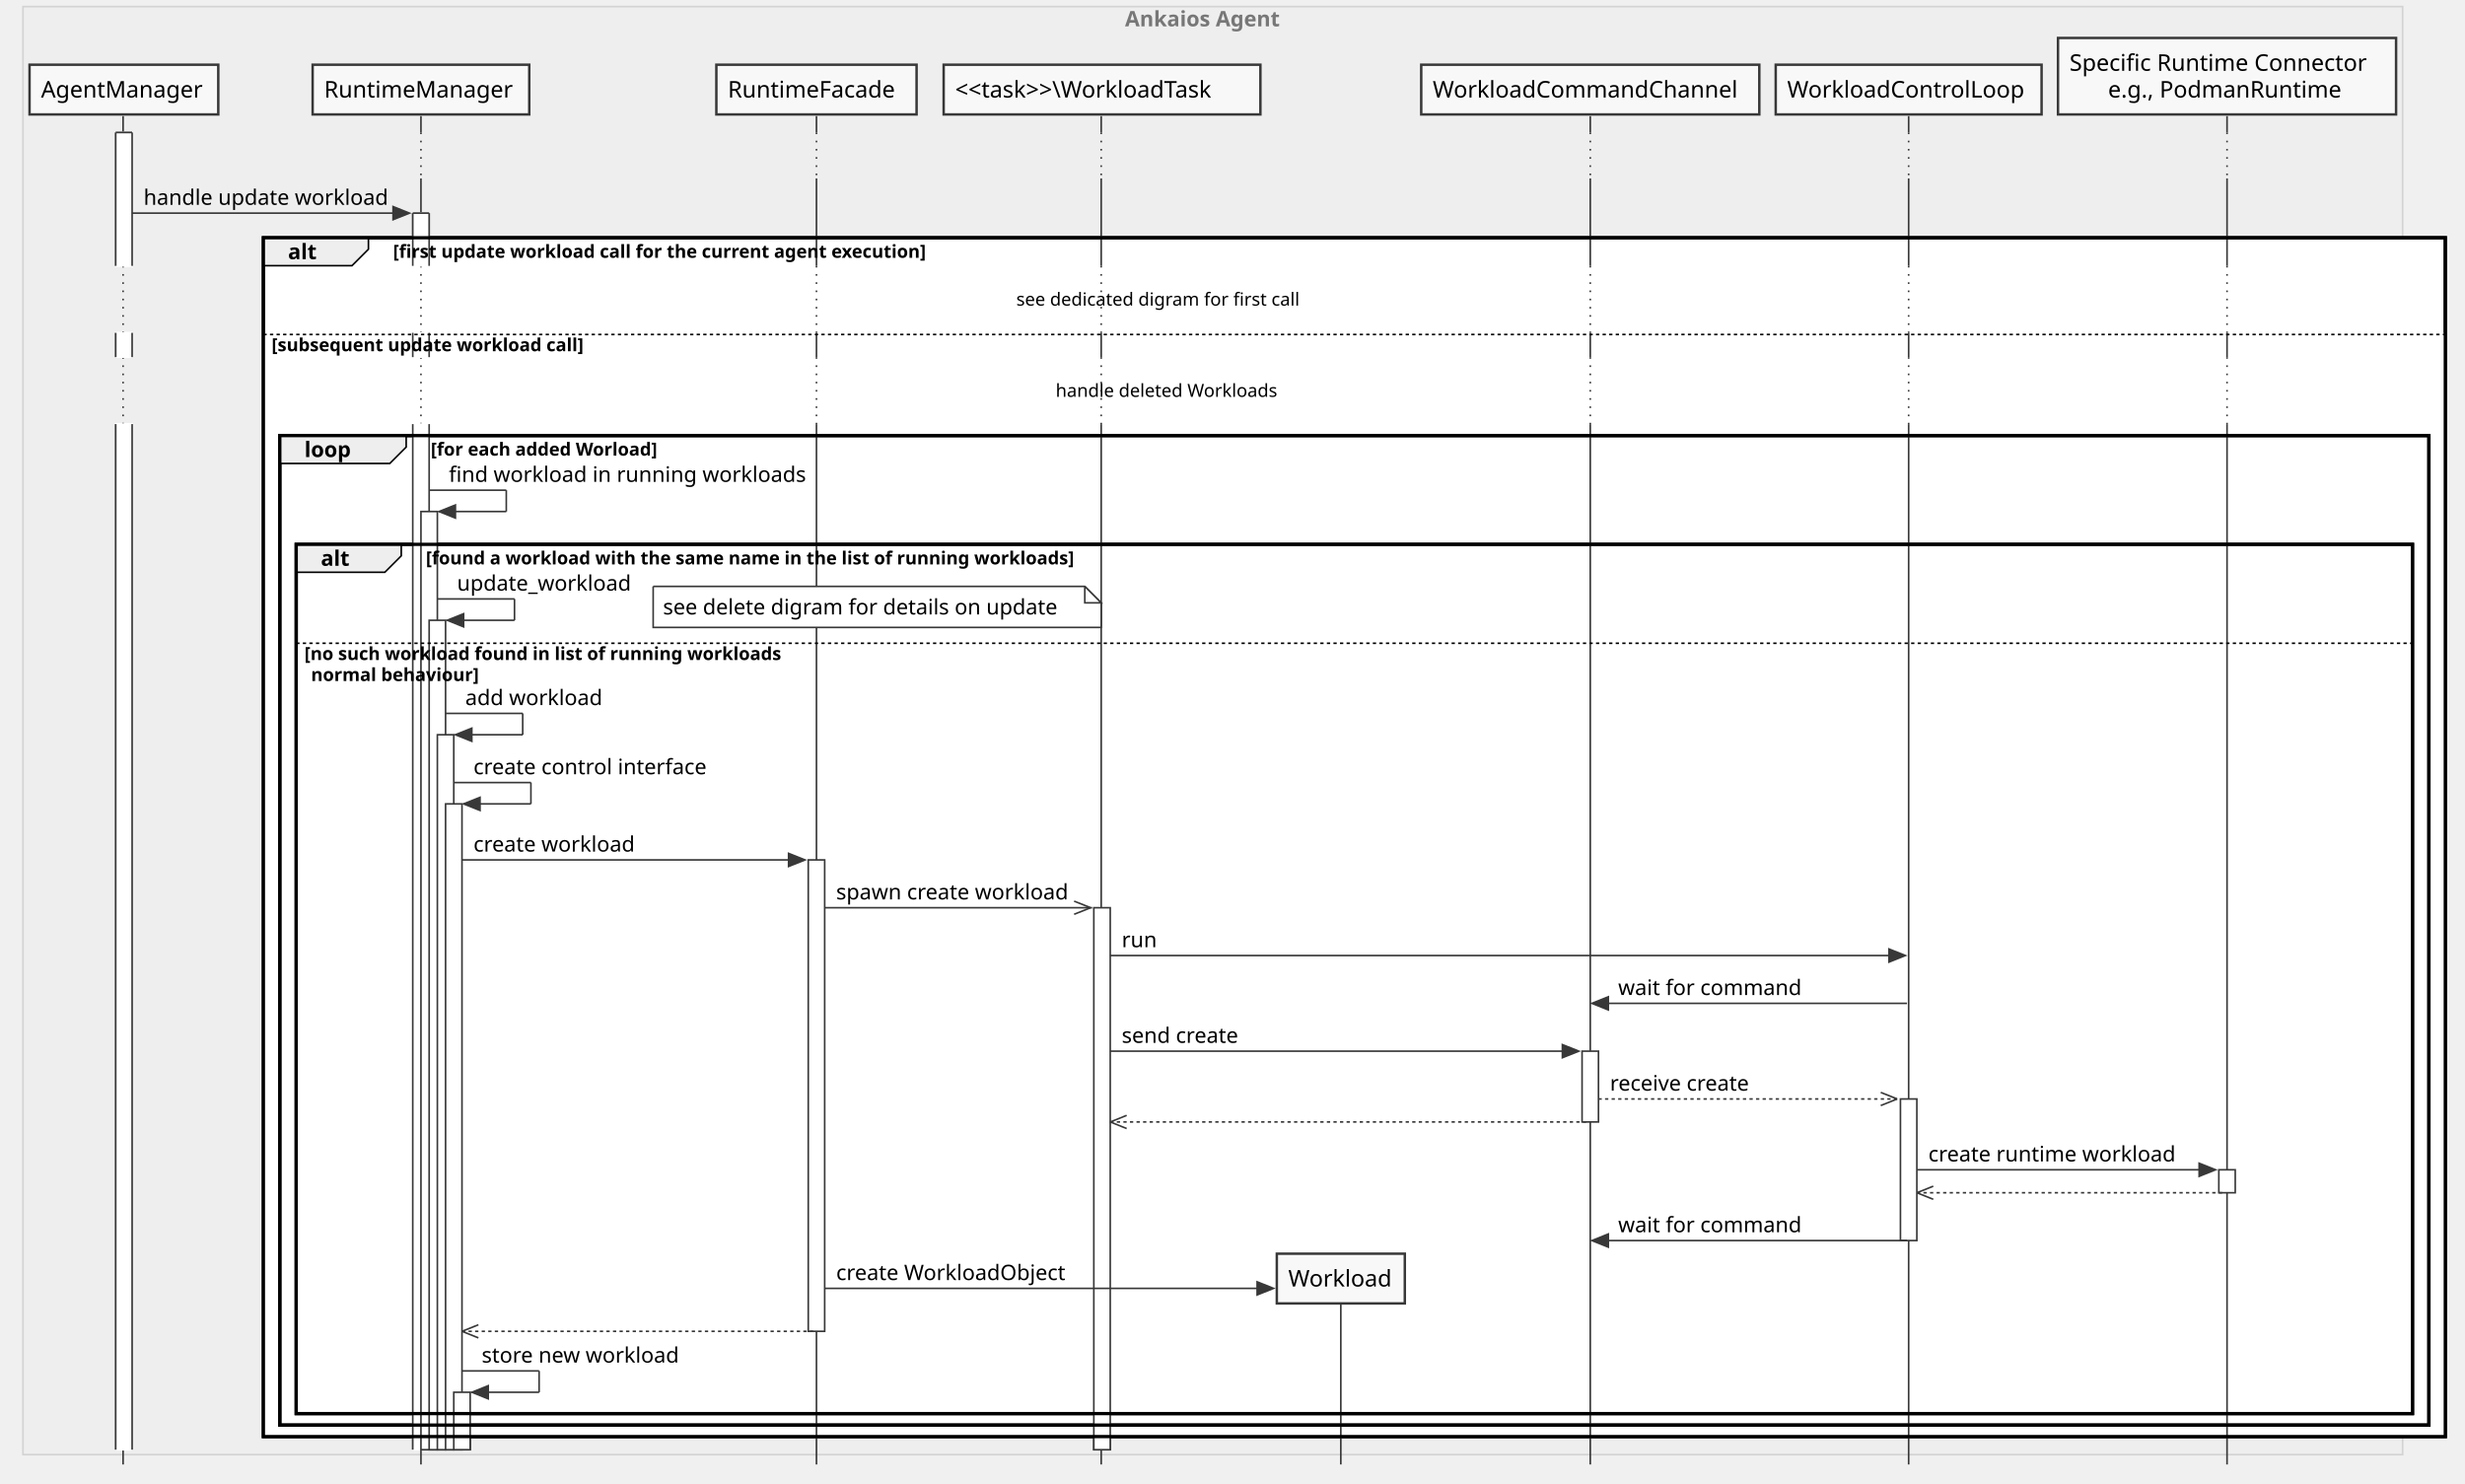
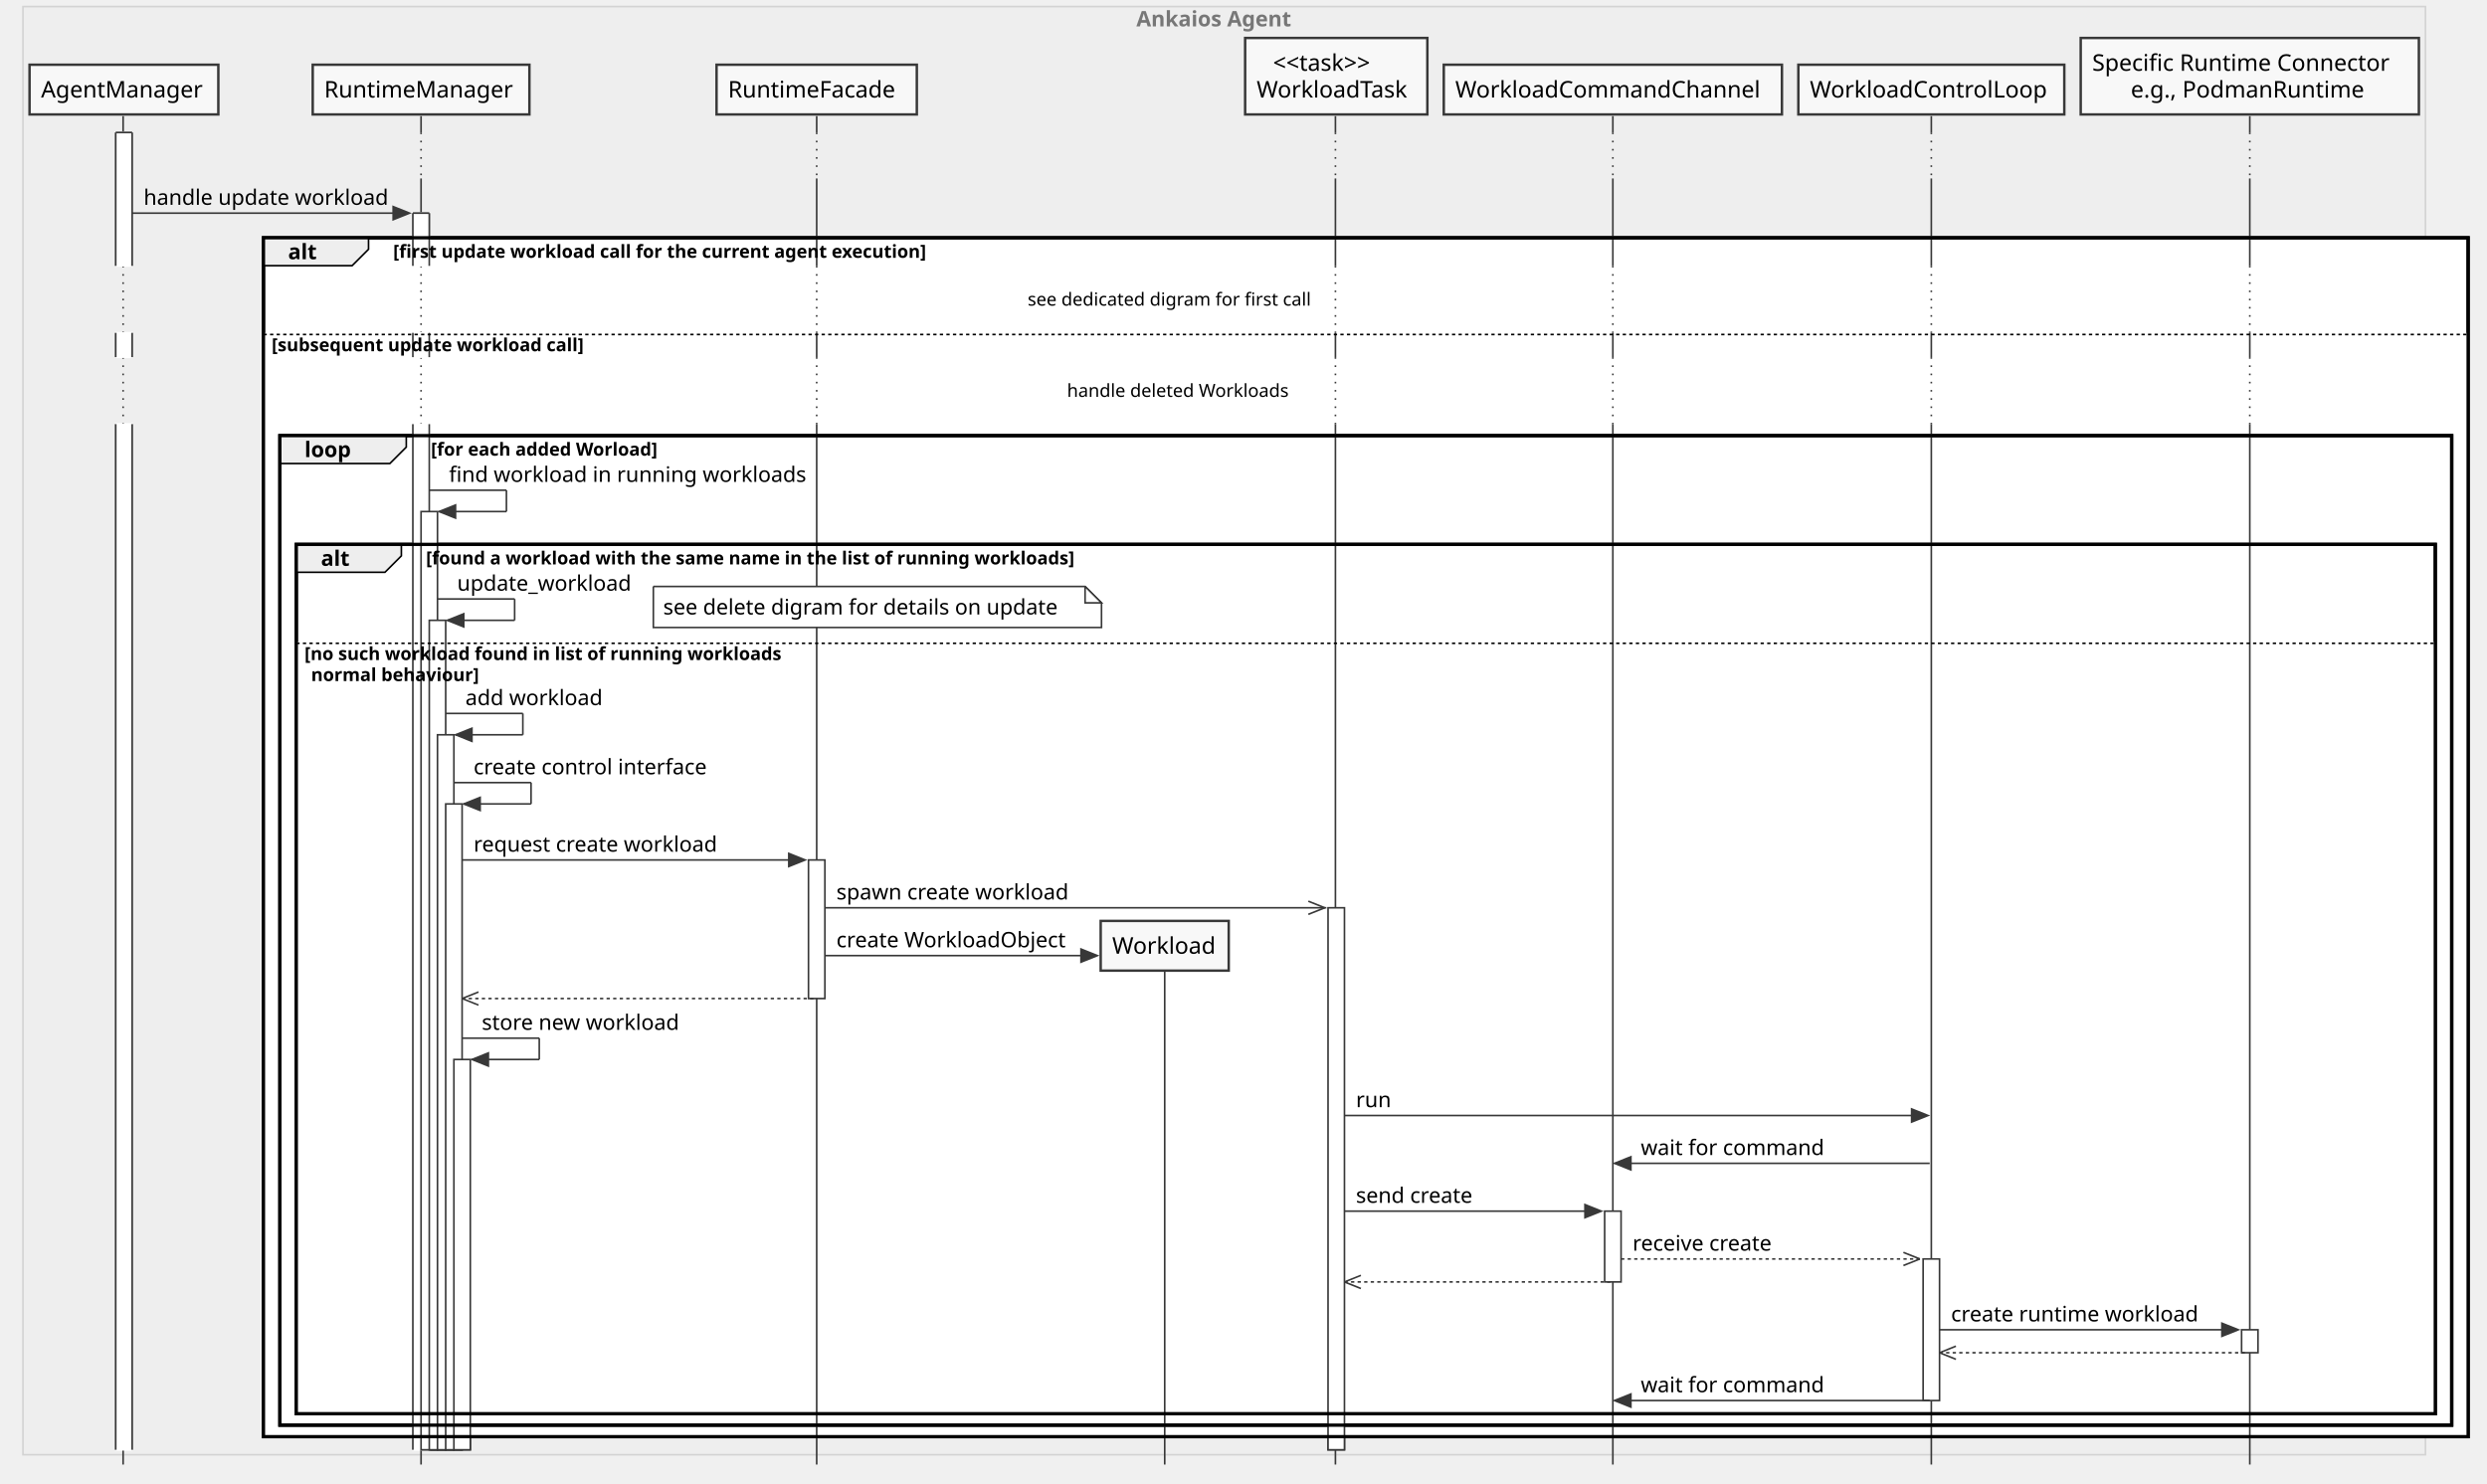
- <svg xmlns="http://www.w3.org/2000/svg" contentScriptType="application/ecmascript" contentStyleType="text/css" height="904px" preserveAspectRatio="none" style="width:1502px;height:904px;" version="1.1" viewBox="0 0 1502 904" width="1502px" zoomAndPan="magnify">
+ <svg xmlns="http://www.w3.org/2000/svg" contentScriptType="application/ecmascript" contentStyleType="text/css" height="904px" preserveAspectRatio="none" style="width:1515px;height:904px;" version="1.1" viewBox="0 0 1515 904" width="1515px" zoomAndPan="magnify">
  <defs />
  <g>
-     <rect fill="#EEEEEE" height="882.305" style="stroke: #D3D3D3; stroke-width: 1.0;" width="1450" x="14" y="4" />
-     <text fill="#777777" font-family="sans-serif" font-size="13" font-weight="bold" lengthAdjust="spacingAndGlyphs" textLength="107" x="685.5" y="16.067">Ankaios Agent</text>
+     <rect fill="#EEEEEE" height="882.305" style="stroke: #D3D3D3; stroke-width: 1.0;" width="1463.5" x="14" y="4" />
+     <text fill="#777777" font-family="sans-serif" font-size="13" font-weight="bold" lengthAdjust="spacingAndGlyphs" textLength="107" x="692.25" y="16.067">Ankaios Agent</text>
    <rect fill="#FFFFFF" height="81.266" style="stroke: #FFFFFF; stroke-width: 1.0;" width="10" x="70.5" y="80.727" />
    <line style="stroke: #383838; stroke-width: 1.0;" x1="70.5" x2="70.5" y1="80.727" y2="161.992" />
    <line style="stroke: #383838; stroke-width: 1.0;" x1="80.5" x2="80.5" y1="80.727" y2="161.992" />
    <line style="stroke: #383838; stroke-width: 1.0;" x1="70.5" x2="80.5" y1="80.727" y2="80.727" />
    <rect fill="#FFFFFF" height="14.805" style="stroke: #FFFFFF; stroke-width: 1.0;" width="10" x="70.5" y="202.797" />
    <line style="stroke: #383838; stroke-width: 1.0;" x1="70.5" x2="70.5" y1="202.797" y2="217.602" />
    <line style="stroke: #383838; stroke-width: 1.0;" x1="80.5" x2="80.5" y1="202.797" y2="217.602" />
    <rect fill="#FFFFFF" height="624.898" style="stroke: #FFFFFF; stroke-width: 1.0;" width="10" x="70.5" y="258.406" />
    <line style="stroke: #383838; stroke-width: 1.0;" x1="70.5" x2="70.5" y1="258.406" y2="883.305" />
    <line style="stroke: #383838; stroke-width: 1.0;" x1="80.5" x2="80.5" y1="258.406" y2="883.305" />
    <rect fill="#FFFFFF" height="32.133" style="stroke: #FFFFFF; stroke-width: 1.0;" width="10" x="251.5" y="129.859" />
    <line style="stroke: #383838; stroke-width: 1.0;" x1="251.5" x2="251.5" y1="129.859" y2="161.992" />
    <line style="stroke: #383838; stroke-width: 1.0;" x1="261.5" x2="261.5" y1="129.859" y2="161.992" />
    <line style="stroke: #383838; stroke-width: 1.0;" x1="251.5" x2="261.5" y1="129.859" y2="129.859" />
    <rect fill="#FFFFFF" height="14.805" style="stroke: #FFFFFF; stroke-width: 1.0;" width="10" x="251.5" y="202.797" />
    <line style="stroke: #383838; stroke-width: 1.0;" x1="251.5" x2="251.5" y1="202.797" y2="217.602" />
    <line style="stroke: #383838; stroke-width: 1.0;" x1="261.5" x2="261.5" y1="202.797" y2="217.602" />
    <rect fill="#FFFFFF" height="624.898" style="stroke: #FFFFFF; stroke-width: 1.0;" width="10" x="251.5" y="258.406" />
    <line style="stroke: #383838; stroke-width: 1.0;" x1="251.5" x2="251.5" y1="258.406" y2="883.305" />
    <line style="stroke: #383838; stroke-width: 1.0;" x1="261.5" x2="261.5" y1="258.406" y2="883.305" />
    <rect fill="#FFFFFF" height="571.633" style="stroke: #383838; stroke-width: 1.0;" width="10" x="256.5" y="311.672" />
    <rect fill="#FFFFFF" height="505.367" style="stroke: #383838; stroke-width: 1.0;" width="10" x="261.5" y="377.938" />
    <rect fill="#FFFFFF" height="435.625" style="stroke: #383838; stroke-width: 1.0;" width="10" x="266.5" y="447.68" />
    <rect fill="#FFFFFF" height="393.492" style="stroke: #383838; stroke-width: 1.0;" width="10" x="271.5" y="489.812" />
-     <rect fill="#FFFFFF" height="35" style="stroke: #383838; stroke-width: 1.0;" width="10" x="276.5" y="848.305" />
-     <rect fill="#FFFFFF" height="287.227" style="stroke: #383838; stroke-width: 1.0;" width="10" x="492.5" y="523.945" />
-     <rect fill="#FFFFFF" height="330.227" style="stroke: #383838; stroke-width: 1.0;" width="10" x="666.5" y="553.078" />
-     <rect fill="#FFFFFF" height="43.133" style="stroke: #383838; stroke-width: 1.0;" width="10" x="964" y="640.477" />
-     <rect fill="#FFFFFF" height="86.266" style="stroke: #383838; stroke-width: 1.0;" width="10" x="1158" y="669.609" />
-     <rect fill="#FFFFFF" height="14" style="stroke: #383838; stroke-width: 1.0;" width="10" x="1352" y="712.742" />
-     <rect fill="#FFFFFF" height="730.445" style="stroke: #000000; stroke-width: 2.0;" width="1329.5" x="160.5" y="144.859" />
-     <rect fill="#FFFFFF" height="672.508" style="stroke: none; stroke-width: 1.0;" width="1329.5" x="160.5" y="202.797" />
-     <rect fill="#FFFFFF" height="602.898" style="stroke: #000000; stroke-width: 2.0;" width="1309.5" x="170.5" y="265.406" />
-     <rect fill="#FFFFFF" height="529.633" style="stroke: #000000; stroke-width: 2.0;" width="1289.5" x="180.5" y="331.672" />
-     <rect fill="#FFFFFF" height="470.367" style="stroke: none; stroke-width: 1.0;" width="1289.5" x="180.5" y="390.938" />
+     <rect fill="#FFFFFF" height="237.797" style="stroke: #383838; stroke-width: 1.0;" width="10" x="276.5" y="645.508" />
+     <rect fill="#FFFFFF" height="84.43" style="stroke: #383838; stroke-width: 1.0;" width="10" x="492.5" y="523.945" />
+     <rect fill="#FFFFFF" height="330.227" style="stroke: #383838; stroke-width: 1.0;" width="10" x="809" y="553.078" />
+     <rect fill="#FFFFFF" height="43.133" style="stroke: #383838; stroke-width: 1.0;" width="10" x="977.5" y="737.906" />
+     <rect fill="#FFFFFF" height="86.266" style="stroke: #383838; stroke-width: 1.0;" width="10" x="1171.5" y="767.039" />
+     <rect fill="#FFFFFF" height="14" style="stroke: #383838; stroke-width: 1.0;" width="10" x="1365.5" y="810.172" />
+     <rect fill="#FFFFFF" height="730.445" style="stroke: #000000; stroke-width: 2.0;" width="1343" x="160.5" y="144.859" />
+     <rect fill="#FFFFFF" height="672.508" style="stroke: none; stroke-width: 1.0;" width="1343" x="160.5" y="202.797" />
+     <rect fill="#FFFFFF" height="602.898" style="stroke: #000000; stroke-width: 2.0;" width="1323" x="170.5" y="265.406" />
+     <rect fill="#FFFFFF" height="529.633" style="stroke: #000000; stroke-width: 2.0;" width="1303" x="180.5" y="331.672" />
+     <rect fill="#FFFFFF" height="470.367" style="stroke: none; stroke-width: 1.0;" width="1303" x="180.5" y="390.938" />
    <line style="stroke: #383838; stroke-width: 1.0;" x1="75" x2="75" y1="70.727" y2="80.727" />
    <line style="stroke: #383838; stroke-width: 1.0; stroke-dasharray: 1.0,4.0;" x1="75" x2="75" y1="80.727" y2="108.727" />
    <line style="stroke: #383838; stroke-width: 1.0;" x1="75" x2="75" y1="108.727" y2="161.992" />
    <line style="stroke: #383838; stroke-width: 1.0; stroke-dasharray: 1.0,4.0;" x1="75" x2="75" y1="161.992" y2="202.797" />
    <line style="stroke: #383838; stroke-width: 1.0;" x1="75" x2="75" y1="202.797" y2="217.602" />
    <line style="stroke: #383838; stroke-width: 1.0; stroke-dasharray: 1.0,4.0;" x1="75" x2="75" y1="217.602" y2="258.406" />
    <line style="stroke: #383838; stroke-width: 1.0;" x1="75" x2="75" y1="258.406" y2="892.305" />
    <line style="stroke: #383838; stroke-width: 1.0;" x1="256.5" x2="256.5" y1="70.727" y2="80.727" />
    <line style="stroke: #383838; stroke-width: 1.0; stroke-dasharray: 1.0,4.0;" x1="256.5" x2="256.5" y1="80.727" y2="108.727" />
    <line style="stroke: #383838; stroke-width: 1.0;" x1="256.5" x2="256.5" y1="108.727" y2="161.992" />
    <line style="stroke: #383838; stroke-width: 1.0; stroke-dasharray: 1.0,4.0;" x1="256.5" x2="256.5" y1="161.992" y2="202.797" />
    <line style="stroke: #383838; stroke-width: 1.0;" x1="256.5" x2="256.5" y1="202.797" y2="217.602" />
    <line style="stroke: #383838; stroke-width: 1.0; stroke-dasharray: 1.0,4.0;" x1="256.5" x2="256.5" y1="217.602" y2="258.406" />
    <line style="stroke: #383838; stroke-width: 1.0;" x1="256.5" x2="256.5" y1="258.406" y2="892.305" />
    <line style="stroke: #383838; stroke-width: 1.0;" x1="497.5" x2="497.5" y1="70.727" y2="80.727" />
    <line style="stroke: #383838; stroke-width: 1.0; stroke-dasharray: 1.0,4.0;" x1="497.5" x2="497.5" y1="80.727" y2="108.727" />
    <line style="stroke: #383838; stroke-width: 1.0;" x1="497.5" x2="497.5" y1="108.727" y2="161.992" />
    <line style="stroke: #383838; stroke-width: 1.0; stroke-dasharray: 1.0,4.0;" x1="497.5" x2="497.5" y1="161.992" y2="202.797" />
    <line style="stroke: #383838; stroke-width: 1.0;" x1="497.5" x2="497.5" y1="202.797" y2="217.602" />
    <line style="stroke: #383838; stroke-width: 1.0; stroke-dasharray: 1.0,4.0;" x1="497.5" x2="497.5" y1="217.602" y2="258.406" />
    <line style="stroke: #383838; stroke-width: 1.0;" x1="497.5" x2="497.5" y1="258.406" y2="892.305" />
-     <line style="stroke: #383838; stroke-width: 1.0;" x1="671" x2="671" y1="70.727" y2="80.727" />
-     <line style="stroke: #383838; stroke-width: 1.0; stroke-dasharray: 1.0,4.0;" x1="671" x2="671" y1="80.727" y2="108.727" />
-     <line style="stroke: #383838; stroke-width: 1.0;" x1="671" x2="671" y1="108.727" y2="161.992" />
-     <line style="stroke: #383838; stroke-width: 1.0; stroke-dasharray: 1.0,4.0;" x1="671" x2="671" y1="161.992" y2="202.797" />
-     <line style="stroke: #383838; stroke-width: 1.0;" x1="671" x2="671" y1="202.797" y2="217.602" />
-     <line style="stroke: #383838; stroke-width: 1.0; stroke-dasharray: 1.0,4.0;" x1="671" x2="671" y1="217.602" y2="258.406" />
-     <line style="stroke: #383838; stroke-width: 1.0;" x1="671" x2="671" y1="258.406" y2="892.305" />
-     <line style="stroke: #383838; stroke-width: 1.0;" x1="817" x2="817" y1="794.523" y2="892.305" />
-     <line style="stroke: #383838; stroke-width: 1.0;" x1="969" x2="969" y1="70.727" y2="80.727" />
-     <line style="stroke: #383838; stroke-width: 1.0; stroke-dasharray: 1.0,4.0;" x1="969" x2="969" y1="80.727" y2="108.727" />
-     <line style="stroke: #383838; stroke-width: 1.0;" x1="969" x2="969" y1="108.727" y2="161.992" />
-     <line style="stroke: #383838; stroke-width: 1.0; stroke-dasharray: 1.0,4.0;" x1="969" x2="969" y1="161.992" y2="202.797" />
-     <line style="stroke: #383838; stroke-width: 1.0;" x1="969" x2="969" y1="202.797" y2="217.602" />
-     <line style="stroke: #383838; stroke-width: 1.0; stroke-dasharray: 1.0,4.0;" x1="969" x2="969" y1="217.602" y2="258.406" />
-     <line style="stroke: #383838; stroke-width: 1.0;" x1="969" x2="969" y1="258.406" y2="892.305" />
-     <line style="stroke: #383838; stroke-width: 1.0;" x1="1163" x2="1163" y1="70.727" y2="80.727" />
-     <line style="stroke: #383838; stroke-width: 1.0; stroke-dasharray: 1.0,4.0;" x1="1163" x2="1163" y1="80.727" y2="108.727" />
-     <line style="stroke: #383838; stroke-width: 1.0;" x1="1163" x2="1163" y1="108.727" y2="161.992" />
-     <line style="stroke: #383838; stroke-width: 1.0; stroke-dasharray: 1.0,4.0;" x1="1163" x2="1163" y1="161.992" y2="202.797" />
-     <line style="stroke: #383838; stroke-width: 1.0;" x1="1163" x2="1163" y1="202.797" y2="217.602" />
-     <line style="stroke: #383838; stroke-width: 1.0; stroke-dasharray: 1.0,4.0;" x1="1163" x2="1163" y1="217.602" y2="258.406" />
-     <line style="stroke: #383838; stroke-width: 1.0;" x1="1163" x2="1163" y1="258.406" y2="892.305" />
-     <line style="stroke: #383838; stroke-width: 1.0;" x1="1357" x2="1357" y1="70.727" y2="80.727" />
-     <line style="stroke: #383838; stroke-width: 1.0; stroke-dasharray: 1.0,4.0;" x1="1357" x2="1357" y1="80.727" y2="108.727" />
-     <line style="stroke: #383838; stroke-width: 1.0;" x1="1357" x2="1357" y1="108.727" y2="161.992" />
-     <line style="stroke: #383838; stroke-width: 1.0; stroke-dasharray: 1.0,4.0;" x1="1357" x2="1357" y1="161.992" y2="202.797" />
-     <line style="stroke: #383838; stroke-width: 1.0;" x1="1357" x2="1357" y1="202.797" y2="217.602" />
-     <line style="stroke: #383838; stroke-width: 1.0; stroke-dasharray: 1.0,4.0;" x1="1357" x2="1357" y1="217.602" y2="258.406" />
-     <line style="stroke: #383838; stroke-width: 1.0;" x1="1357" x2="1357" y1="258.406" y2="892.305" />
+     <line style="stroke: #383838; stroke-width: 1.0;" x1="709.5" x2="709.5" y1="591.727" y2="892.305" />
+     <line style="stroke: #383838; stroke-width: 1.0;" x1="813.5" x2="813.5" y1="70.727" y2="80.727" />
+     <line style="stroke: #383838; stroke-width: 1.0; stroke-dasharray: 1.0,4.0;" x1="813.5" x2="813.5" y1="80.727" y2="108.727" />
+     <line style="stroke: #383838; stroke-width: 1.0;" x1="813.5" x2="813.5" y1="108.727" y2="161.992" />
+     <line style="stroke: #383838; stroke-width: 1.0; stroke-dasharray: 1.0,4.0;" x1="813.5" x2="813.5" y1="161.992" y2="202.797" />
+     <line style="stroke: #383838; stroke-width: 1.0;" x1="813.5" x2="813.5" y1="202.797" y2="217.602" />
+     <line style="stroke: #383838; stroke-width: 1.0; stroke-dasharray: 1.0,4.0;" x1="813.5" x2="813.5" y1="217.602" y2="258.406" />
+     <line style="stroke: #383838; stroke-width: 1.0;" x1="813.5" x2="813.5" y1="258.406" y2="892.305" />
+     <line style="stroke: #383838; stroke-width: 1.0;" x1="982.5" x2="982.5" y1="70.727" y2="80.727" />
+     <line style="stroke: #383838; stroke-width: 1.0; stroke-dasharray: 1.0,4.0;" x1="982.5" x2="982.5" y1="80.727" y2="108.727" />
+     <line style="stroke: #383838; stroke-width: 1.0;" x1="982.5" x2="982.5" y1="108.727" y2="161.992" />
+     <line style="stroke: #383838; stroke-width: 1.0; stroke-dasharray: 1.0,4.0;" x1="982.5" x2="982.5" y1="161.992" y2="202.797" />
+     <line style="stroke: #383838; stroke-width: 1.0;" x1="982.5" x2="982.5" y1="202.797" y2="217.602" />
+     <line style="stroke: #383838; stroke-width: 1.0; stroke-dasharray: 1.0,4.0;" x1="982.5" x2="982.5" y1="217.602" y2="258.406" />
+     <line style="stroke: #383838; stroke-width: 1.0;" x1="982.5" x2="982.5" y1="258.406" y2="892.305" />
+     <line style="stroke: #383838; stroke-width: 1.0;" x1="1176.5" x2="1176.5" y1="70.727" y2="80.727" />
+     <line style="stroke: #383838; stroke-width: 1.0; stroke-dasharray: 1.0,4.0;" x1="1176.5" x2="1176.5" y1="80.727" y2="108.727" />
+     <line style="stroke: #383838; stroke-width: 1.0;" x1="1176.5" x2="1176.5" y1="108.727" y2="161.992" />
+     <line style="stroke: #383838; stroke-width: 1.0; stroke-dasharray: 1.0,4.0;" x1="1176.5" x2="1176.5" y1="161.992" y2="202.797" />
+     <line style="stroke: #383838; stroke-width: 1.0;" x1="1176.5" x2="1176.5" y1="202.797" y2="217.602" />
+     <line style="stroke: #383838; stroke-width: 1.0; stroke-dasharray: 1.0,4.0;" x1="1176.5" x2="1176.5" y1="217.602" y2="258.406" />
+     <line style="stroke: #383838; stroke-width: 1.0;" x1="1176.5" x2="1176.5" y1="258.406" y2="892.305" />
+     <line style="stroke: #383838; stroke-width: 1.0;" x1="1370.5" x2="1370.5" y1="70.727" y2="80.727" />
+     <line style="stroke: #383838; stroke-width: 1.0; stroke-dasharray: 1.0,4.0;" x1="1370.5" x2="1370.5" y1="80.727" y2="108.727" />
+     <line style="stroke: #383838; stroke-width: 1.0;" x1="1370.5" x2="1370.5" y1="108.727" y2="161.992" />
+     <line style="stroke: #383838; stroke-width: 1.0; stroke-dasharray: 1.0,4.0;" x1="1370.5" x2="1370.5" y1="161.992" y2="202.797" />
+     <line style="stroke: #383838; stroke-width: 1.0;" x1="1370.5" x2="1370.5" y1="202.797" y2="217.602" />
+     <line style="stroke: #383838; stroke-width: 1.0; stroke-dasharray: 1.0,4.0;" x1="1370.5" x2="1370.5" y1="217.602" y2="258.406" />
+     <line style="stroke: #383838; stroke-width: 1.0;" x1="1370.5" x2="1370.5" y1="258.406" y2="892.305" />
    <rect fill="#F8F8F8" height="30.297" style="stroke: #383838; stroke-width: 1.5;" width="115" x="18" y="39.43" />
    <text fill="#000000" font-family="sans-serif" font-size="14" lengthAdjust="spacingAndGlyphs" textLength="101" x="25" y="59.425">AgentManager</text>
    <rect fill="#F8F8F8" height="30.297" style="stroke: #383838; stroke-width: 1.5;" width="132" x="190.5" y="39.43" />
    <text fill="#000000" font-family="sans-serif" font-size="14" lengthAdjust="spacingAndGlyphs" textLength="118" x="197.5" y="59.425">RuntimeManager</text>
    <rect fill="#F8F8F8" height="30.297" style="stroke: #383838; stroke-width: 1.5;" width="122" x="436.5" y="39.43" />
    <text fill="#000000" font-family="sans-serif" font-size="14" lengthAdjust="spacingAndGlyphs" textLength="108" x="443.5" y="59.425">RuntimeFacade</text>
-     <rect fill="#F8F8F8" height="30.297" style="stroke: #383838; stroke-width: 1.5;" width="193" x="575" y="39.43" />
-     <text fill="#000000" font-family="sans-serif" font-size="14" lengthAdjust="spacingAndGlyphs" textLength="179" x="582" y="59.425">&lt;&lt;task&gt;&gt;\WorkloadTask</text>
-     <rect fill="#F8F8F8" height="30.297" style="stroke: #383838; stroke-width: 1.5;" width="206" x="866" y="39.43" />
-     <text fill="#000000" font-family="sans-serif" font-size="14" lengthAdjust="spacingAndGlyphs" textLength="192" x="873" y="59.425">WorkloadCommandChannel</text>
-     <rect fill="#F8F8F8" height="30.297" style="stroke: #383838; stroke-width: 1.5;" width="162" x="1082" y="39.43" />
-     <text fill="#000000" font-family="sans-serif" font-size="14" lengthAdjust="spacingAndGlyphs" textLength="148" x="1089" y="59.425">WorkloadControlLoop</text>
-     <rect fill="#F8F8F8" height="46.594" style="stroke: #383838; stroke-width: 1.5;" width="206" x="1254" y="23.133" />
-     <text fill="#000000" font-family="sans-serif" font-size="14" lengthAdjust="spacingAndGlyphs" textLength="192" x="1261" y="43.128">Specific Runtime Connector</text>
-     <text fill="#000000" font-family="sans-serif" font-size="14" lengthAdjust="spacingAndGlyphs" textLength="149" x="1284.5" y="59.425">e.g., PodmanRuntime</text>
+     <rect fill="#F8F8F8" height="46.594" style="stroke: #383838; stroke-width: 1.5;" width="111" x="758.5" y="23.133" />
+     <text fill="#000000" font-family="sans-serif" font-size="14" lengthAdjust="spacingAndGlyphs" textLength="77" x="775.5" y="43.128">&lt;&lt;task&gt;&gt;</text>
+     <text fill="#000000" font-family="sans-serif" font-size="14" lengthAdjust="spacingAndGlyphs" textLength="97" x="765.5" y="59.425">WorkloadTask</text>
+     <rect fill="#F8F8F8" height="30.297" style="stroke: #383838; stroke-width: 1.5;" width="206" x="879.5" y="39.43" />
+     <text fill="#000000" font-family="sans-serif" font-size="14" lengthAdjust="spacingAndGlyphs" textLength="192" x="886.5" y="59.425">WorkloadCommandChannel</text>
+     <rect fill="#F8F8F8" height="30.297" style="stroke: #383838; stroke-width: 1.5;" width="162" x="1095.5" y="39.43" />
+     <text fill="#000000" font-family="sans-serif" font-size="14" lengthAdjust="spacingAndGlyphs" textLength="148" x="1102.5" y="59.425">WorkloadControlLoop</text>
+     <rect fill="#F8F8F8" height="46.594" style="stroke: #383838; stroke-width: 1.5;" width="206" x="1267.5" y="23.133" />
+     <text fill="#000000" font-family="sans-serif" font-size="14" lengthAdjust="spacingAndGlyphs" textLength="192" x="1274.5" y="43.128">Specific Runtime Connector</text>
+     <text fill="#000000" font-family="sans-serif" font-size="14" lengthAdjust="spacingAndGlyphs" textLength="149" x="1298" y="59.425">e.g., PodmanRuntime</text>
    <rect fill="#FFFFFF" height="81.266" style="stroke: #FFFFFF; stroke-width: 1.0;" width="10" x="70.5" y="80.727" />
    <line style="stroke: #383838; stroke-width: 1.0;" x1="70.5" x2="70.5" y1="80.727" y2="161.992" />
    <line style="stroke: #383838; stroke-width: 1.0;" x1="80.5" x2="80.5" y1="80.727" y2="161.992" />
    <line style="stroke: #383838; stroke-width: 1.0;" x1="70.5" x2="80.5" y1="80.727" y2="80.727" />
    <rect fill="#FFFFFF" height="14.805" style="stroke: #FFFFFF; stroke-width: 1.0;" width="10" x="70.5" y="202.797" />
    <line style="stroke: #383838; stroke-width: 1.0;" x1="70.5" x2="70.5" y1="202.797" y2="217.602" />
    <line style="stroke: #383838; stroke-width: 1.0;" x1="80.5" x2="80.5" y1="202.797" y2="217.602" />
    <rect fill="#FFFFFF" height="624.898" style="stroke: #FFFFFF; stroke-width: 1.0;" width="10" x="70.5" y="258.406" />
    <line style="stroke: #383838; stroke-width: 1.0;" x1="70.5" x2="70.5" y1="258.406" y2="883.305" />
    <line style="stroke: #383838; stroke-width: 1.0;" x1="80.5" x2="80.5" y1="258.406" y2="883.305" />
    <rect fill="#FFFFFF" height="32.133" style="stroke: #FFFFFF; stroke-width: 1.0;" width="10" x="251.5" y="129.859" />
    <line style="stroke: #383838; stroke-width: 1.0;" x1="251.5" x2="251.5" y1="129.859" y2="161.992" />
    <line style="stroke: #383838; stroke-width: 1.0;" x1="261.5" x2="261.5" y1="129.859" y2="161.992" />
    <line style="stroke: #383838; stroke-width: 1.0;" x1="251.5" x2="261.5" y1="129.859" y2="129.859" />
    <rect fill="#FFFFFF" height="14.805" style="stroke: #FFFFFF; stroke-width: 1.0;" width="10" x="251.5" y="202.797" />
    <line style="stroke: #383838; stroke-width: 1.0;" x1="251.5" x2="251.5" y1="202.797" y2="217.602" />
    <line style="stroke: #383838; stroke-width: 1.0;" x1="261.5" x2="261.5" y1="202.797" y2="217.602" />
    <rect fill="#FFFFFF" height="624.898" style="stroke: #FFFFFF; stroke-width: 1.0;" width="10" x="251.5" y="258.406" />
    <line style="stroke: #383838; stroke-width: 1.0;" x1="251.5" x2="251.5" y1="258.406" y2="883.305" />
    <line style="stroke: #383838; stroke-width: 1.0;" x1="261.5" x2="261.5" y1="258.406" y2="883.305" />
    <rect fill="#FFFFFF" height="571.633" style="stroke: #383838; stroke-width: 1.0;" width="10" x="256.5" y="311.672" />
    <rect fill="#FFFFFF" height="505.367" style="stroke: #383838; stroke-width: 1.0;" width="10" x="261.5" y="377.938" />
    <rect fill="#FFFFFF" height="435.625" style="stroke: #383838; stroke-width: 1.0;" width="10" x="266.5" y="447.68" />
    <rect fill="#FFFFFF" height="393.492" style="stroke: #383838; stroke-width: 1.0;" width="10" x="271.5" y="489.812" />
-     <rect fill="#FFFFFF" height="35" style="stroke: #383838; stroke-width: 1.0;" width="10" x="276.5" y="848.305" />
-     <rect fill="#FFFFFF" height="287.227" style="stroke: #383838; stroke-width: 1.0;" width="10" x="492.5" y="523.945" />
-     <rect fill="#FFFFFF" height="330.227" style="stroke: #383838; stroke-width: 1.0;" width="10" x="666.5" y="553.078" />
-     <rect fill="#FFFFFF" height="43.133" style="stroke: #383838; stroke-width: 1.0;" width="10" x="964" y="640.477" />
-     <rect fill="#FFFFFF" height="86.266" style="stroke: #383838; stroke-width: 1.0;" width="10" x="1158" y="669.609" />
-     <rect fill="#FFFFFF" height="14" style="stroke: #383838; stroke-width: 1.0;" width="10" x="1352" y="712.742" />
+     <rect fill="#FFFFFF" height="237.797" style="stroke: #383838; stroke-width: 1.0;" width="10" x="276.5" y="645.508" />
+     <rect fill="#FFFFFF" height="84.43" style="stroke: #383838; stroke-width: 1.0;" width="10" x="492.5" y="523.945" />
+     <rect fill="#FFFFFF" height="330.227" style="stroke: #383838; stroke-width: 1.0;" width="10" x="809" y="553.078" />
+     <rect fill="#FFFFFF" height="43.133" style="stroke: #383838; stroke-width: 1.0;" width="10" x="977.5" y="737.906" />
+     <rect fill="#FFFFFF" height="86.266" style="stroke: #383838; stroke-width: 1.0;" width="10" x="1171.5" y="767.039" />
+     <rect fill="#FFFFFF" height="14" style="stroke: #383838; stroke-width: 1.0;" width="10" x="1365.5" y="810.172" />
    <polygon fill="#383838" points="239.5,125.859,249.5,129.859,239.5,133.859" style="stroke: #383838; stroke-width: 1.0;" />
    <line style="stroke: #383838; stroke-width: 1.0;" x1="80.5" x2="245.5" y1="129.859" y2="129.859" />
    <text fill="#000000" font-family="sans-serif" font-size="13" lengthAdjust="spacingAndGlyphs" textLength="152" x="87.5" y="124.793">handle update workload</text>
    <path d="M160.5,144.859 L224.5,144.859 L224.5,151.859 L214.5,161.859 L160.5,161.859 L160.5,144.859 " fill="#EEEEEE" style="stroke: #000000; stroke-width: 1.0;" />
-     <rect fill="none" height="730.445" style="stroke: #000000; stroke-width: 2.0;" width="1329.5" x="160.5" y="144.859" />
+     <rect fill="none" height="730.445" style="stroke: #000000; stroke-width: 2.0;" width="1343" x="160.5" y="144.859" />
    <text fill="#000000" font-family="sans-serif" font-size="13" font-weight="bold" lengthAdjust="spacingAndGlyphs" textLength="19" x="175.5" y="157.926">alt</text>
    <text fill="#000000" font-family="sans-serif" font-size="11" font-weight="bold" lengthAdjust="spacingAndGlyphs" textLength="380" x="239.5" y="157.07">[first update workload call for the current agent execution]</text>
-     <text fill="#000000" font-family="sans-serif" font-size="11" lengthAdjust="spacingAndGlyphs" textLength="194" x="619.25" y="186.203">see dedicated digram for first call</text>
-     <line style="stroke: #000000; stroke-width: 1.0; stroke-dasharray: 2.0,2.0;" x1="160.5" x2="1490" y1="203.797" y2="203.797" />
+     <text fill="#000000" font-family="sans-serif" font-size="11" lengthAdjust="spacingAndGlyphs" textLength="194" x="626" y="186.203">see dedicated digram for first call</text>
+     <line style="stroke: #000000; stroke-width: 1.0; stroke-dasharray: 2.0,2.0;" x1="160.5" x2="1503.5" y1="203.797" y2="203.797" />
    <text fill="#000000" font-family="sans-serif" font-size="11" font-weight="bold" lengthAdjust="spacingAndGlyphs" textLength="224" x="165.5" y="214.007">[subsequent update workload call]</text>
-     <text fill="#000000" font-family="sans-serif" font-size="11" lengthAdjust="spacingAndGlyphs" textLength="146" x="643.25" y="241.812">handle deleted Workloads</text>
+     <text fill="#000000" font-family="sans-serif" font-size="11" lengthAdjust="spacingAndGlyphs" textLength="146" x="650" y="241.812">handle deleted Workloads</text>
    <path d="M170.5,265.406 L247.5,265.406 L247.5,272.406 L237.5,282.406 L170.5,282.406 L170.5,265.406 " fill="#EEEEEE" style="stroke: #000000; stroke-width: 1.0;" />
-     <rect fill="none" height="602.898" style="stroke: #000000; stroke-width: 2.0;" width="1309.5" x="170.5" y="265.406" />
+     <rect fill="none" height="602.898" style="stroke: #000000; stroke-width: 2.0;" width="1323" x="170.5" y="265.406" />
    <text fill="#000000" font-family="sans-serif" font-size="13" font-weight="bold" lengthAdjust="spacingAndGlyphs" textLength="32" x="185.5" y="278.473">loop</text>
    <text fill="#000000" font-family="sans-serif" font-size="11" font-weight="bold" lengthAdjust="spacingAndGlyphs" textLength="165" x="262.5" y="277.617">[for each added Worload]</text>
    <line style="stroke: #383838; stroke-width: 1.0;" x1="261.5" x2="308.5" y1="298.672" y2="298.672" />
    <line style="stroke: #383838; stroke-width: 1.0;" x1="308.5" x2="308.5" y1="298.672" y2="311.672" />
    <line style="stroke: #383838; stroke-width: 1.0;" x1="267.5" x2="308.5" y1="311.672" y2="311.672" />
    <polygon fill="#383838" points="277.5,307.672,267.5,311.672,277.5,315.672" style="stroke: #383838; stroke-width: 1.0;" />
    <text fill="#000000" font-family="sans-serif" font-size="13" lengthAdjust="spacingAndGlyphs" textLength="217" x="273.5" y="293.606">find workload in running workloads</text>
    <path d="M180.5,331.672 L244.5,331.672 L244.5,338.672 L234.5,348.672 L180.5,348.672 L180.5,331.672 " fill="#EEEEEE" style="stroke: #000000; stroke-width: 1.0;" />
-     <rect fill="none" height="529.633" style="stroke: #000000; stroke-width: 2.0;" width="1289.5" x="180.5" y="331.672" />
+     <rect fill="none" height="529.633" style="stroke: #000000; stroke-width: 2.0;" width="1303" x="180.5" y="331.672" />
    <text fill="#000000" font-family="sans-serif" font-size="13" font-weight="bold" lengthAdjust="spacingAndGlyphs" textLength="19" x="195.5" y="344.739">alt</text>
    <text fill="#000000" font-family="sans-serif" font-size="11" font-weight="bold" lengthAdjust="spacingAndGlyphs" textLength="461" x="259.5" y="343.882">[found a workload with the same name in the list of running workloads]</text>
    <line style="stroke: #383838; stroke-width: 1.0;" x1="266.5" x2="313.5" y1="364.938" y2="364.938" />
    <line style="stroke: #383838; stroke-width: 1.0;" x1="313.5" x2="313.5" y1="364.938" y2="377.938" />
    <line style="stroke: #383838; stroke-width: 1.0;" x1="272.5" x2="313.5" y1="377.938" y2="377.938" />
    <polygon fill="#383838" points="282.5,373.938,272.5,377.938,282.5,381.938" style="stroke: #383838; stroke-width: 1.0;" />
    <text fill="#000000" font-family="sans-serif" font-size="13" lengthAdjust="spacingAndGlyphs" textLength="108" x="278.5" y="359.872">update_workload</text>
    <path d="M398,357.305 L398,382.305 L671,382.305 L671,367.305 L661,357.305 L398,357.305 " fill="#FFFFFF" style="stroke: #383838; stroke-width: 1.0;" />
    <path d="M661,357.305 L661,367.305 L671,367.305 L661,357.305 " fill="#FFFFFF" style="stroke: #383838; stroke-width: 1.0;" />
    <text fill="#000000" font-family="sans-serif" font-size="13" lengthAdjust="spacingAndGlyphs" textLength="252" x="404" y="374.372">see delete digram for details on update</text>
-     <line style="stroke: #000000; stroke-width: 1.0; stroke-dasharray: 2.0,2.0;" x1="180.5" x2="1470" y1="391.938" y2="391.938" />
+     <line style="stroke: #000000; stroke-width: 1.0; stroke-dasharray: 2.0,2.0;" x1="180.5" x2="1483.5" y1="391.938" y2="391.938" />
    <text fill="#000000" font-family="sans-serif" font-size="11" font-weight="bold" lengthAdjust="spacingAndGlyphs" textLength="339" x="185.5" y="402.148">[no such workload found in list of running workloads</text>
    <text fill="#000000" font-family="sans-serif" font-size="11" font-weight="bold" lengthAdjust="spacingAndGlyphs" textLength="117" x="189.5" y="414.953">normal behaviour]</text>
    <line style="stroke: #383838; stroke-width: 1.0;" x1="271.5" x2="318.5" y1="434.68" y2="434.68" />
    <line style="stroke: #383838; stroke-width: 1.0;" x1="318.5" x2="318.5" y1="434.68" y2="447.68" />
    <line style="stroke: #383838; stroke-width: 1.0;" x1="277.5" x2="318.5" y1="447.68" y2="447.68" />
    <polygon fill="#383838" points="287.5,443.68,277.5,447.68,287.5,451.68" style="stroke: #383838; stroke-width: 1.0;" />
    <text fill="#000000" font-family="sans-serif" font-size="13" lengthAdjust="spacingAndGlyphs" textLength="84" x="283.5" y="429.614">add workload</text>
    <line style="stroke: #383838; stroke-width: 1.0;" x1="276.5" x2="323.5" y1="476.812" y2="476.812" />
    <line style="stroke: #383838; stroke-width: 1.0;" x1="323.5" x2="323.5" y1="476.812" y2="489.812" />
    <line style="stroke: #383838; stroke-width: 1.0;" x1="282.5" x2="323.5" y1="489.812" y2="489.812" />
    <polygon fill="#383838" points="292.5,485.812,282.5,489.812,292.5,493.812" style="stroke: #383838; stroke-width: 1.0;" />
    <text fill="#000000" font-family="sans-serif" font-size="13" lengthAdjust="spacingAndGlyphs" textLength="149" x="288.5" y="471.747">create control interface</text>
    <polygon fill="#383838" points="480.5,519.945,490.5,523.945,480.5,527.945" style="stroke: #383838; stroke-width: 1.0;" />
    <line style="stroke: #383838; stroke-width: 1.0;" x1="281.5" x2="486.5" y1="523.945" y2="523.945" />
-     <text fill="#000000" font-family="sans-serif" font-size="13" lengthAdjust="spacingAndGlyphs" textLength="101" x="288.5" y="518.879">create workload</text>
-     <line style="stroke: #383838; stroke-width: 1.0;" x1="664.5" x2="654.5" y1="553.078" y2="549.078" />
-     <line style="stroke: #383838; stroke-width: 1.0;" x1="664.5" x2="654.5" y1="553.078" y2="557.078" />
-     <line style="stroke: #383838; stroke-width: 1.0;" x1="502.5" x2="665.5" y1="553.078" y2="553.078" />
+     <text fill="#000000" font-family="sans-serif" font-size="13" lengthAdjust="spacingAndGlyphs" textLength="154" x="288.5" y="518.879">request create workload</text>
+     <line style="stroke: #383838; stroke-width: 1.0;" x1="807" x2="797" y1="553.078" y2="549.078" />
+     <line style="stroke: #383838; stroke-width: 1.0;" x1="807" x2="797" y1="553.078" y2="557.078" />
+     <line style="stroke: #383838; stroke-width: 1.0;" x1="502.5" x2="808" y1="553.078" y2="553.078" />
    <text fill="#000000" font-family="sans-serif" font-size="13" lengthAdjust="spacingAndGlyphs" textLength="145" x="509.5" y="548.012">spawn create workload</text>
-     <polygon fill="#383838" points="1151,578.211,1161,582.211,1151,586.211" style="stroke: #383838; stroke-width: 1.0;" />
-     <line style="stroke: #383838; stroke-width: 1.0;" x1="676.5" x2="1157" y1="582.211" y2="582.211" />
-     <text fill="#000000" font-family="sans-serif" font-size="13" lengthAdjust="spacingAndGlyphs" textLength="21" x="683.5" y="577.145">run</text>
-     <polygon fill="#383838" points="980,607.344,970,611.344,980,615.344" style="stroke: #383838; stroke-width: 1.0;" />
-     <line style="stroke: #383838; stroke-width: 1.0;" x1="974" x2="1162" y1="611.344" y2="611.344" />
-     <text fill="#000000" font-family="sans-serif" font-size="13" lengthAdjust="spacingAndGlyphs" textLength="115" x="986" y="606.278">wait for command</text>
-     <polygon fill="#383838" points="952,636.477,962,640.477,952,644.477" style="stroke: #383838; stroke-width: 1.0;" />
-     <line style="stroke: #383838; stroke-width: 1.0;" x1="676.5" x2="958" y1="640.477" y2="640.477" />
-     <text fill="#000000" font-family="sans-serif" font-size="13" lengthAdjust="spacingAndGlyphs" textLength="76" x="683.5" y="635.411">send create</text>
-     <line style="stroke: #383838; stroke-width: 1.0;" x1="1156" x2="1146" y1="669.609" y2="665.609" />
-     <line style="stroke: #383838; stroke-width: 1.0;" x1="1156" x2="1146" y1="669.609" y2="673.609" />
-     <line style="stroke: #383838; stroke-width: 1.0; stroke-dasharray: 2.0,2.0;" x1="974" x2="1157" y1="669.609" y2="669.609" />
-     <text fill="#000000" font-family="sans-serif" font-size="13" lengthAdjust="spacingAndGlyphs" textLength="91" x="981" y="664.543">receive create</text>
-     <line style="stroke: #383838; stroke-width: 1.0;" x1="676.5" x2="686.5" y1="683.609" y2="679.609" />
-     <line style="stroke: #383838; stroke-width: 1.0;" x1="676.5" x2="686.5" y1="683.609" y2="687.609" />
-     <line style="stroke: #383838; stroke-width: 1.0; stroke-dasharray: 2.0,2.0;" x1="676.5" x2="968" y1="683.609" y2="683.609" />
-     <polygon fill="#383838" points="1340,708.742,1350,712.742,1340,716.742" style="stroke: #383838; stroke-width: 1.0;" />
-     <line style="stroke: #383838; stroke-width: 1.0;" x1="1168" x2="1346" y1="712.742" y2="712.742" />
-     <text fill="#000000" font-family="sans-serif" font-size="13" lengthAdjust="spacingAndGlyphs" textLength="155" x="1175" y="707.676">create runtime workload</text>
-     <line style="stroke: #383838; stroke-width: 1.0;" x1="1168" x2="1178" y1="726.742" y2="722.742" />
-     <line style="stroke: #383838; stroke-width: 1.0;" x1="1168" x2="1178" y1="726.742" y2="730.742" />
-     <line style="stroke: #383838; stroke-width: 1.0; stroke-dasharray: 2.0,2.0;" x1="1168" x2="1356" y1="726.742" y2="726.742" />
-     <polygon fill="#383838" points="980,751.875,970,755.875,980,759.875" style="stroke: #383838; stroke-width: 1.0;" />
-     <line style="stroke: #383838; stroke-width: 1.0;" x1="974" x2="1162" y1="755.875" y2="755.875" />
-     <text fill="#000000" font-family="sans-serif" font-size="13" lengthAdjust="spacingAndGlyphs" textLength="115" x="986" y="750.809">wait for command</text>
-     <polygon fill="#383838" points="766,781.008,776,785.008,766,789.008" style="stroke: #383838; stroke-width: 1.0;" />
-     <line style="stroke: #383838; stroke-width: 1.0;" x1="502.5" x2="772" y1="785.008" y2="785.008" />
-     <text fill="#000000" font-family="sans-serif" font-size="13" lengthAdjust="spacingAndGlyphs" textLength="144" x="509.5" y="779.942">create WorkloadObject</text>
-     <rect fill="#F8F8F8" height="30.297" style="stroke: #383838; stroke-width: 1.5;" width="78" x="778" y="763.875" />
-     <text fill="#000000" font-family="sans-serif" font-size="14" lengthAdjust="spacingAndGlyphs" textLength="64" x="785" y="783.87">Workload</text>
-     <line style="stroke: #383838; stroke-width: 1.0;" x1="281.5" x2="291.5" y1="811.172" y2="807.172" />
-     <line style="stroke: #383838; stroke-width: 1.0;" x1="281.5" x2="291.5" y1="811.172" y2="815.172" />
-     <line style="stroke: #383838; stroke-width: 1.0; stroke-dasharray: 2.0,2.0;" x1="281.5" x2="496.5" y1="811.172" y2="811.172" />
-     <line style="stroke: #383838; stroke-width: 1.0;" x1="281.5" x2="328.5" y1="835.305" y2="835.305" />
-     <line style="stroke: #383838; stroke-width: 1.0;" x1="328.5" x2="328.5" y1="835.305" y2="848.305" />
-     <line style="stroke: #383838; stroke-width: 1.0;" x1="287.5" x2="328.5" y1="848.305" y2="848.305" />
-     <polygon fill="#383838" points="297.5,844.305,287.5,848.305,297.5,852.305" style="stroke: #383838; stroke-width: 1.0;" />
-     <text fill="#000000" font-family="sans-serif" font-size="13" lengthAdjust="spacingAndGlyphs" textLength="122" x="293.5" y="830.239">store new workload</text>
+     <polygon fill="#383838" points="658.5,578.211,668.5,582.211,658.5,586.211" style="stroke: #383838; stroke-width: 1.0;" />
+     <line style="stroke: #383838; stroke-width: 1.0;" x1="502.5" x2="664.5" y1="582.211" y2="582.211" />
+     <text fill="#000000" font-family="sans-serif" font-size="13" lengthAdjust="spacingAndGlyphs" textLength="144" x="509.5" y="577.145">create WorkloadObject</text>
+     <rect fill="#F8F8F8" height="30.297" style="stroke: #383838; stroke-width: 1.5;" width="78" x="670.5" y="561.078" />
+     <text fill="#000000" font-family="sans-serif" font-size="14" lengthAdjust="spacingAndGlyphs" textLength="64" x="677.5" y="581.073">Workload</text>
+     <line style="stroke: #383838; stroke-width: 1.0;" x1="281.5" x2="291.5" y1="608.375" y2="604.375" />
+     <line style="stroke: #383838; stroke-width: 1.0;" x1="281.5" x2="291.5" y1="608.375" y2="612.375" />
+     <line style="stroke: #383838; stroke-width: 1.0; stroke-dasharray: 2.0,2.0;" x1="281.5" x2="496.5" y1="608.375" y2="608.375" />
+     <line style="stroke: #383838; stroke-width: 1.0;" x1="281.5" x2="328.5" y1="632.508" y2="632.508" />
+     <line style="stroke: #383838; stroke-width: 1.0;" x1="328.5" x2="328.5" y1="632.508" y2="645.508" />
+     <line style="stroke: #383838; stroke-width: 1.0;" x1="287.5" x2="328.5" y1="645.508" y2="645.508" />
+     <polygon fill="#383838" points="297.5,641.508,287.5,645.508,297.5,649.508" style="stroke: #383838; stroke-width: 1.0;" />
+     <text fill="#000000" font-family="sans-serif" font-size="13" lengthAdjust="spacingAndGlyphs" textLength="122" x="293.5" y="627.442">store new workload</text>
+     <polygon fill="#383838" points="1164.5,675.641,1174.5,679.641,1164.5,683.641" style="stroke: #383838; stroke-width: 1.0;" />
+     <line style="stroke: #383838; stroke-width: 1.0;" x1="819" x2="1170.5" y1="679.641" y2="679.641" />
+     <text fill="#000000" font-family="sans-serif" font-size="13" lengthAdjust="spacingAndGlyphs" textLength="21" x="826" y="674.575">run</text>
+     <polygon fill="#383838" points="993.5,704.773,983.5,708.773,993.5,712.773" style="stroke: #383838; stroke-width: 1.0;" />
+     <line style="stroke: #383838; stroke-width: 1.0;" x1="987.5" x2="1175.5" y1="708.773" y2="708.773" />
+     <text fill="#000000" font-family="sans-serif" font-size="13" lengthAdjust="spacingAndGlyphs" textLength="115" x="999.5" y="703.707">wait for command</text>
+     <polygon fill="#383838" points="965.5,733.906,975.5,737.906,965.5,741.906" style="stroke: #383838; stroke-width: 1.0;" />
+     <line style="stroke: #383838; stroke-width: 1.0;" x1="819" x2="971.5" y1="737.906" y2="737.906" />
+     <text fill="#000000" font-family="sans-serif" font-size="13" lengthAdjust="spacingAndGlyphs" textLength="76" x="826" y="732.84">send create</text>
+     <line style="stroke: #383838; stroke-width: 1.0;" x1="1169.5" x2="1159.5" y1="767.039" y2="763.039" />
+     <line style="stroke: #383838; stroke-width: 1.0;" x1="1169.5" x2="1159.5" y1="767.039" y2="771.039" />
+     <line style="stroke: #383838; stroke-width: 1.0; stroke-dasharray: 2.0,2.0;" x1="987.5" x2="1170.5" y1="767.039" y2="767.039" />
+     <text fill="#000000" font-family="sans-serif" font-size="13" lengthAdjust="spacingAndGlyphs" textLength="91" x="994.5" y="761.973">receive create</text>
+     <line style="stroke: #383838; stroke-width: 1.0;" x1="819" x2="829" y1="781.039" y2="777.039" />
+     <line style="stroke: #383838; stroke-width: 1.0;" x1="819" x2="829" y1="781.039" y2="785.039" />
+     <line style="stroke: #383838; stroke-width: 1.0; stroke-dasharray: 2.0,2.0;" x1="819" x2="981.5" y1="781.039" y2="781.039" />
+     <polygon fill="#383838" points="1353.5,806.172,1363.5,810.172,1353.5,814.172" style="stroke: #383838; stroke-width: 1.0;" />
+     <line style="stroke: #383838; stroke-width: 1.0;" x1="1181.5" x2="1359.5" y1="810.172" y2="810.172" />
+     <text fill="#000000" font-family="sans-serif" font-size="13" lengthAdjust="spacingAndGlyphs" textLength="155" x="1188.5" y="805.106">create runtime workload</text>
+     <line style="stroke: #383838; stroke-width: 1.0;" x1="1181.5" x2="1191.5" y1="824.172" y2="820.172" />
+     <line style="stroke: #383838; stroke-width: 1.0;" x1="1181.5" x2="1191.5" y1="824.172" y2="828.172" />
+     <line style="stroke: #383838; stroke-width: 1.0; stroke-dasharray: 2.0,2.0;" x1="1181.5" x2="1369.5" y1="824.172" y2="824.172" />
+     <polygon fill="#383838" points="993.5,849.305,983.5,853.305,993.5,857.305" style="stroke: #383838; stroke-width: 1.0;" />
+     <line style="stroke: #383838; stroke-width: 1.0;" x1="987.5" x2="1175.5" y1="853.305" y2="853.305" />
+     <text fill="#000000" font-family="sans-serif" font-size="13" lengthAdjust="spacingAndGlyphs" textLength="115" x="999.5" y="848.239">wait for command</text>
  </g>
</svg>
